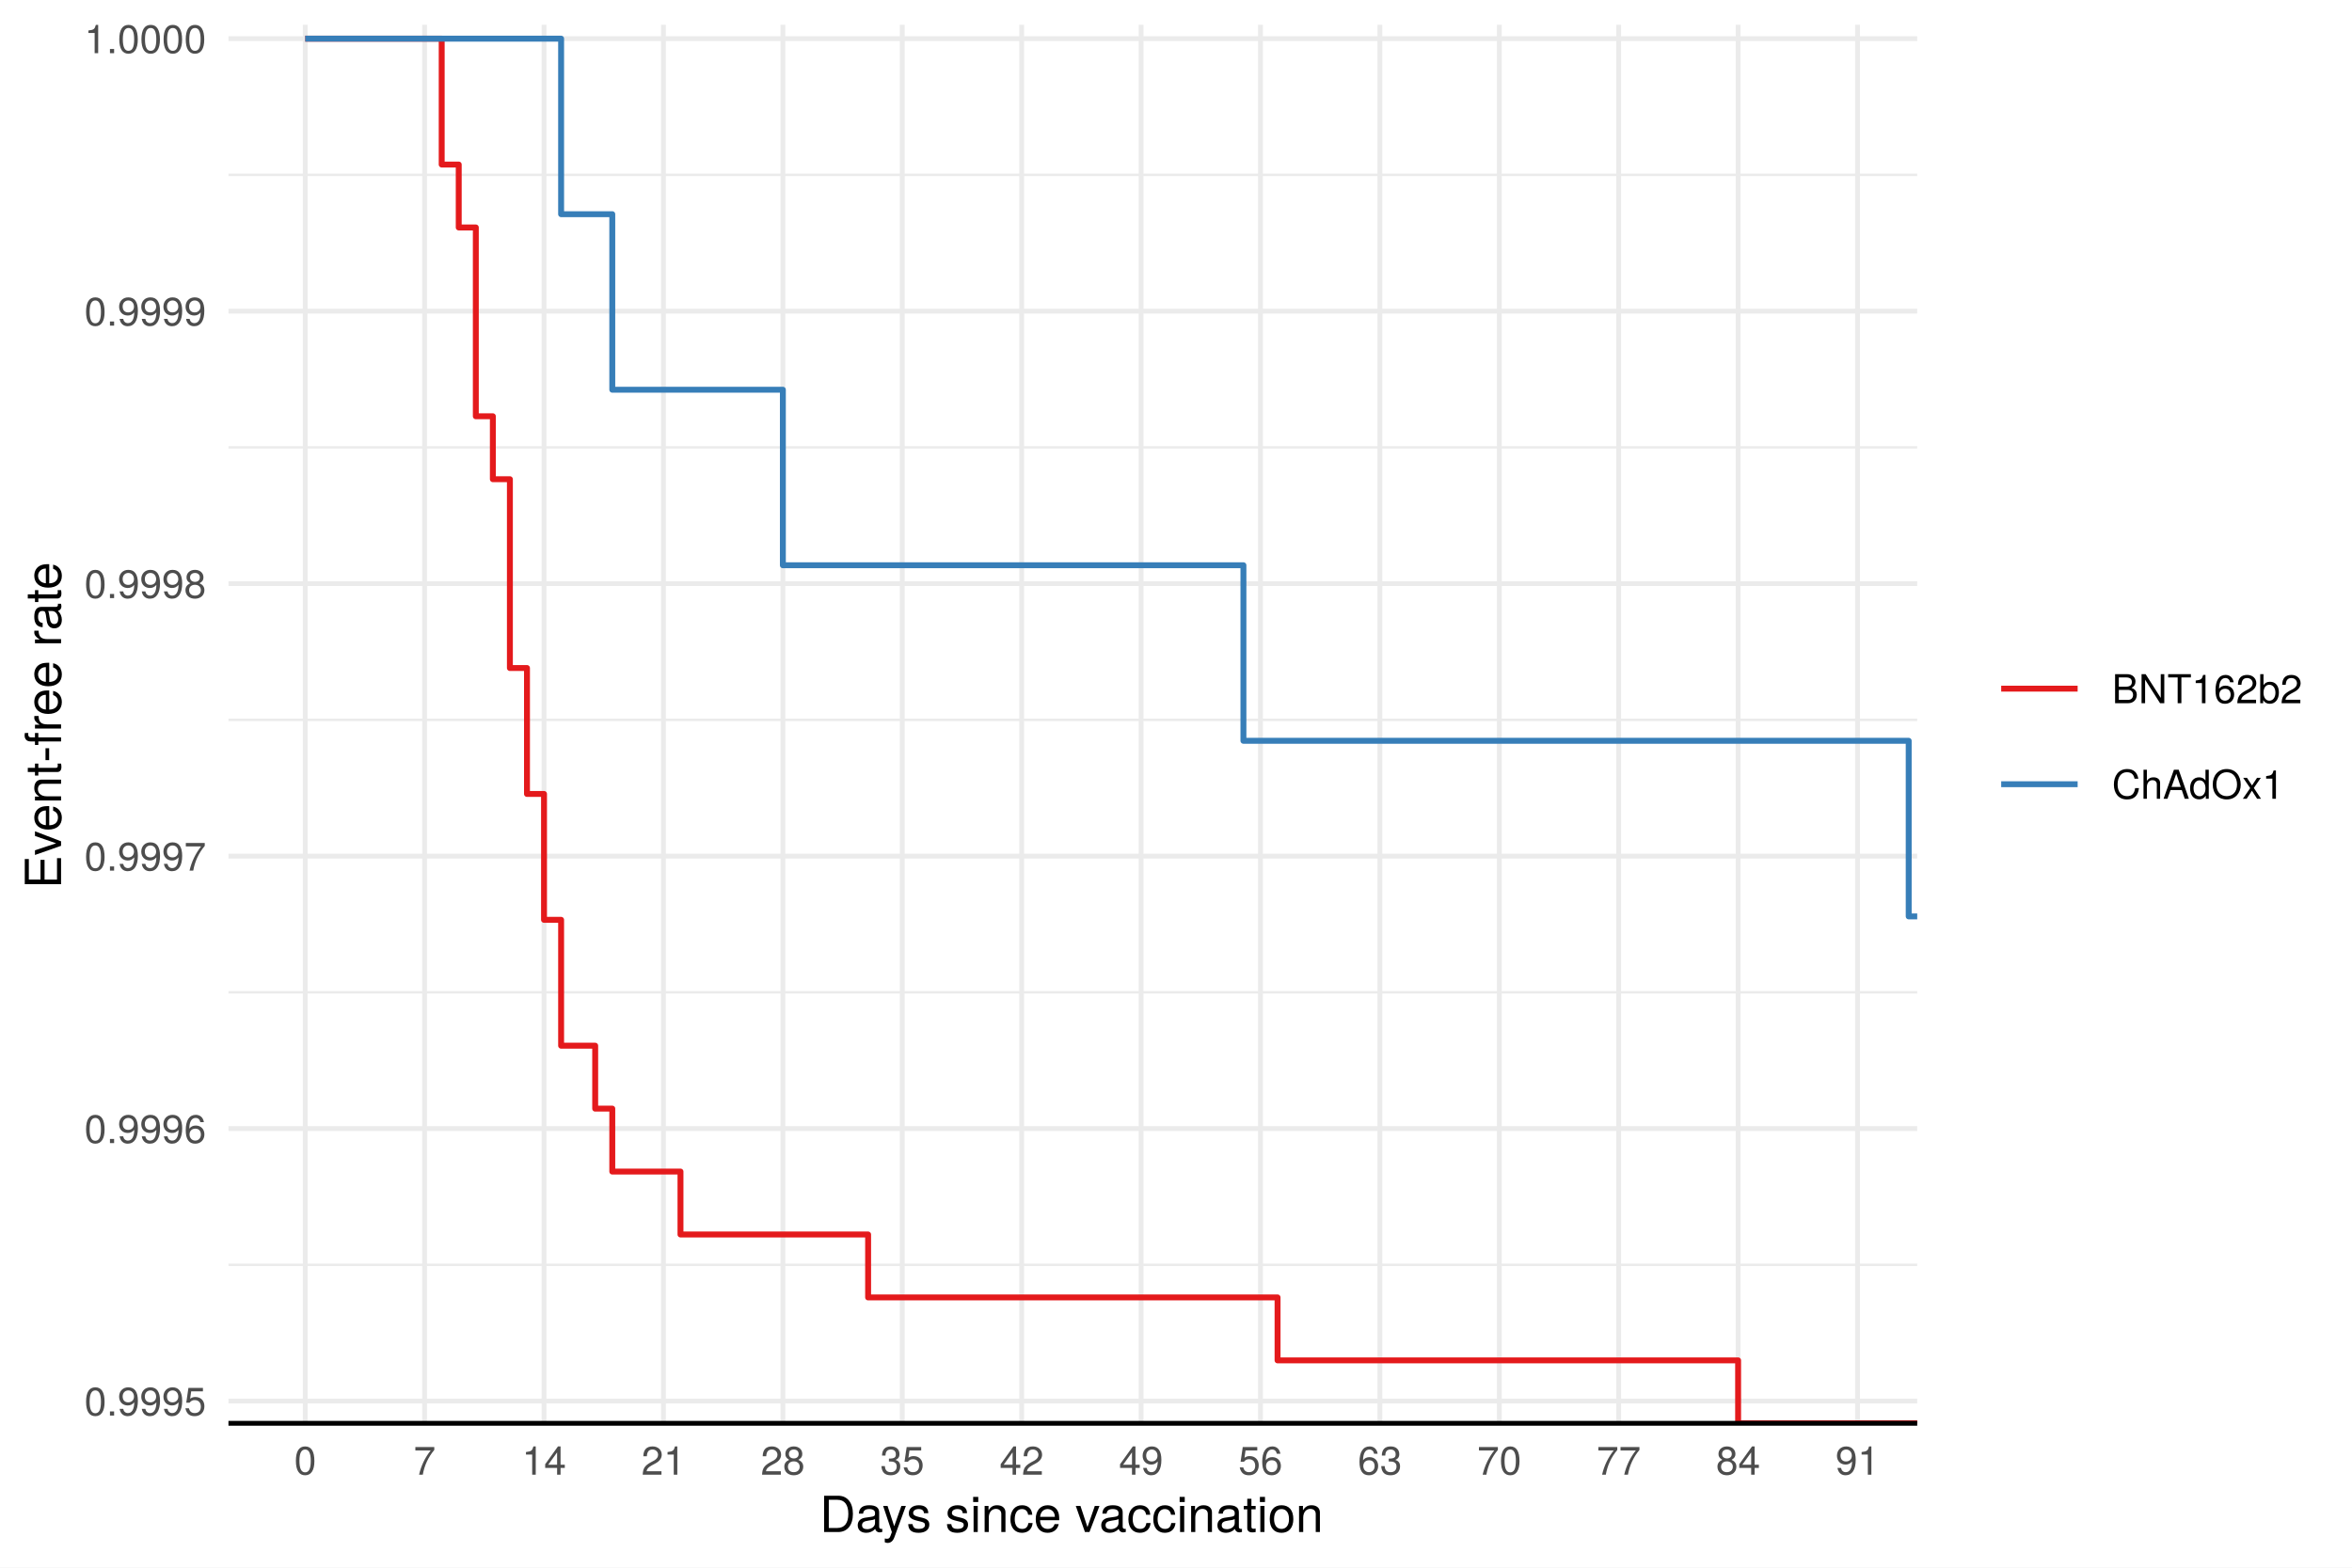
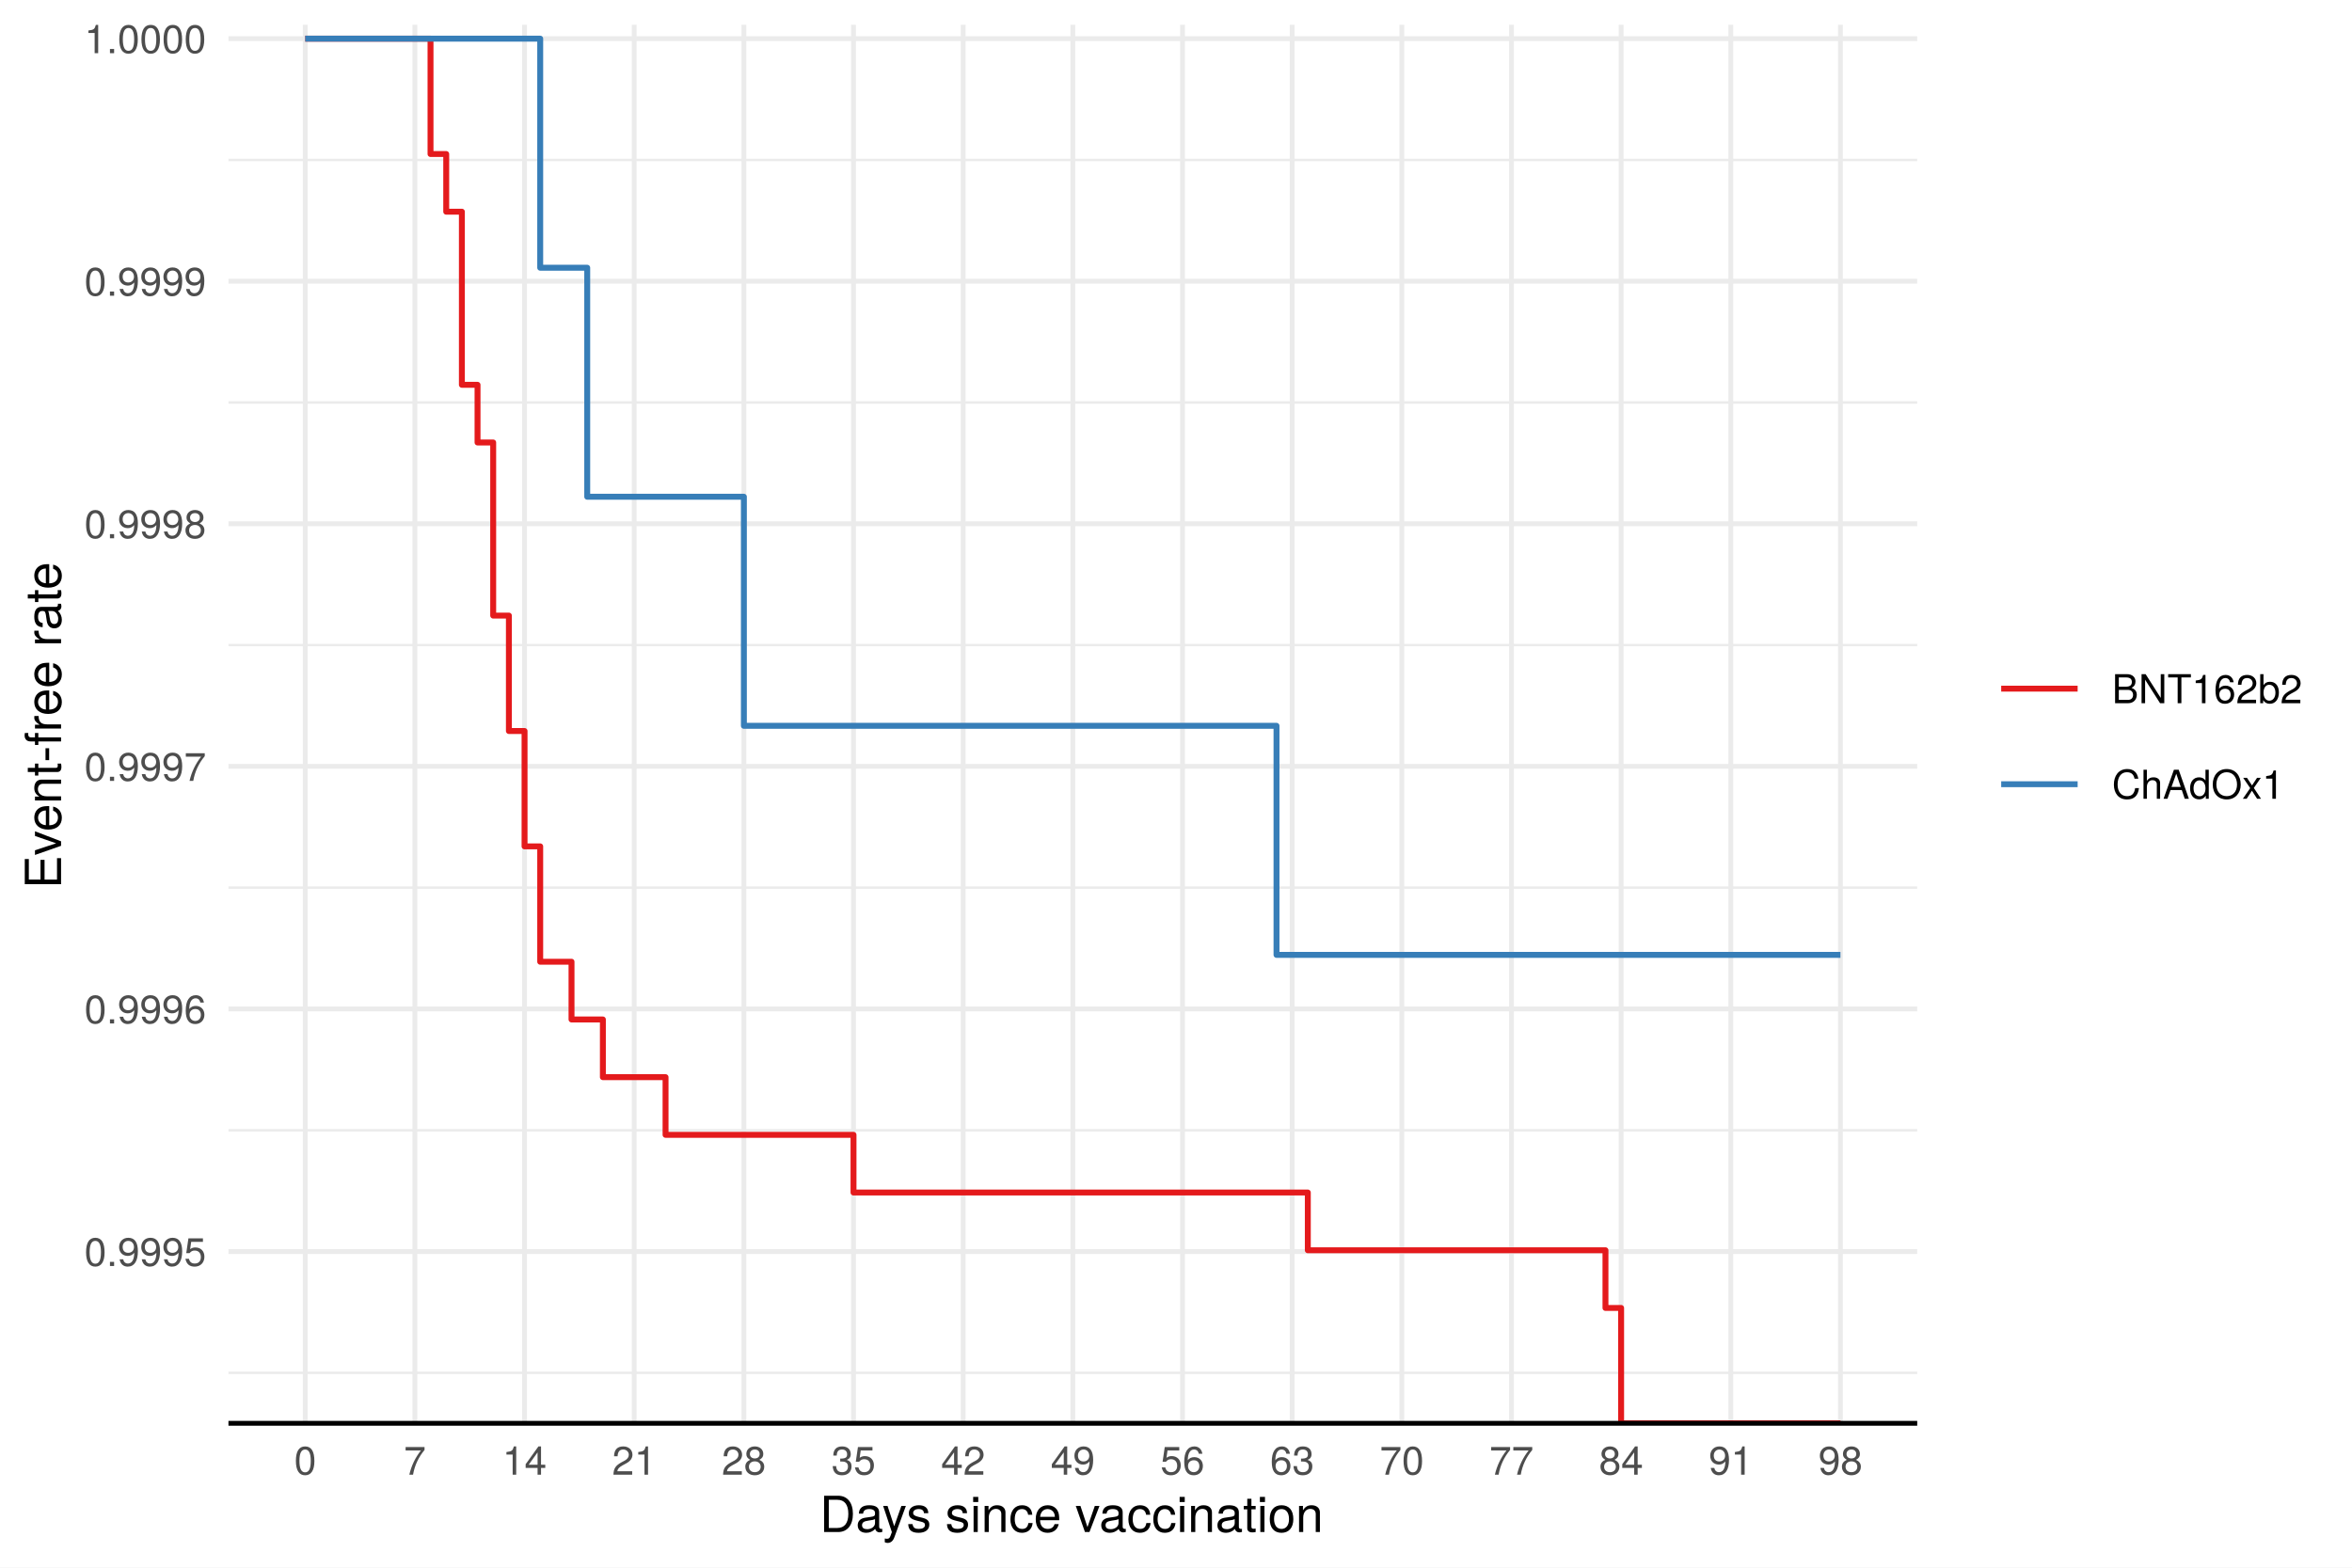
<svg xmlns="http://www.w3.org/2000/svg" viewBox="0 0 425.20 283.46">
  <defs>
    <style type="text/css">
    line, polyline, polygon, path, rect, circle {
      fill: none;
      stroke: #000000;
      stroke-linecap: round;
      stroke-linejoin: round;
      stroke-miterlimit: 10.00;
    }
  </style>
  </defs>
  <rect width="100%" height="100%" style="stroke: none; fill: #FFFFFF;" />
  <defs>
    <clipPath id="cpNDEuMzB8MzQ2LjYwfDI1Ny4zNnw0LjQ4">
      <rect x="41.30" y="4.48" width="305.30" height="252.88" />
    </clipPath>
  </defs>
-   <polyline points="41.30,228.70 346.60,228.70 " style="stroke-width: 0.44; stroke: #EBEBEB; stroke-linecap: butt;" clip-path="url(#cpNDEuMzB8MzQ2LjYwfDI1Ny4zNnw0LjQ4)" />
-   <polyline points="41.30,179.43 346.60,179.43 " style="stroke-width: 0.44; stroke: #EBEBEB; stroke-linecap: butt;" clip-path="url(#cpNDEuMzB8MzQ2LjYwfDI1Ny4zNnw0LjQ4)" />
-   <polyline points="41.30,130.16 346.60,130.16 " style="stroke-width: 0.44; stroke: #EBEBEB; stroke-linecap: butt;" clip-path="url(#cpNDEuMzB8MzQ2LjYwfDI1Ny4zNnw0LjQ4)" />
-   <polyline points="41.30,80.89 346.60,80.89 " style="stroke-width: 0.44; stroke: #EBEBEB; stroke-linecap: butt;" clip-path="url(#cpNDEuMzB8MzQ2LjYwfDI1Ny4zNnw0LjQ4)" />
-   <polyline points="41.30,31.62 346.60,31.62 " style="stroke-width: 0.44; stroke: #EBEBEB; stroke-linecap: butt;" clip-path="url(#cpNDEuMzB8MzQ2LjYwfDI1Ny4zNnw0LjQ4)" />
-   <polyline points="41.30,253.33 346.60,253.33 " style="stroke-width: 0.87; stroke: #EBEBEB; stroke-linecap: butt;" clip-path="url(#cpNDEuMzB8MzQ2LjYwfDI1Ny4zNnw0LjQ4)" />
-   <polyline points="41.30,204.07 346.60,204.07 " style="stroke-width: 0.87; stroke: #EBEBEB; stroke-linecap: butt;" clip-path="url(#cpNDEuMzB8MzQ2LjYwfDI1Ny4zNnw0LjQ4)" />
-   <polyline points="41.30,154.80 346.60,154.80 " style="stroke-width: 0.87; stroke: #EBEBEB; stroke-linecap: butt;" clip-path="url(#cpNDEuMzB8MzQ2LjYwfDI1Ny4zNnw0LjQ4)" />
-   <polyline points="41.30,105.53 346.60,105.53 " style="stroke-width: 0.87; stroke: #EBEBEB; stroke-linecap: butt;" clip-path="url(#cpNDEuMzB8MzQ2LjYwfDI1Ny4zNnw0LjQ4)" />
-   <polyline points="41.30,56.26 346.60,56.26 " style="stroke-width: 0.87; stroke: #EBEBEB; stroke-linecap: butt;" clip-path="url(#cpNDEuMzB8MzQ2LjYwfDI1Ny4zNnw0LjQ4)" />
+   <polyline points="41.30,248.23 346.60,248.23 " style="stroke-width: 0.44; stroke: #EBEBEB; stroke-linecap: butt;" clip-path="url(#cpNDEuMzB8MzQ2LjYwfDI1Ny4zNnw0LjQ4)" />
+   <polyline points="41.30,204.37 346.60,204.37 " style="stroke-width: 0.44; stroke: #EBEBEB; stroke-linecap: butt;" clip-path="url(#cpNDEuMzB8MzQ2LjYwfDI1Ny4zNnw0LjQ4)" />
+   <polyline points="41.30,160.50 346.60,160.50 " style="stroke-width: 0.44; stroke: #EBEBEB; stroke-linecap: butt;" clip-path="url(#cpNDEuMzB8MzQ2LjYwfDI1Ny4zNnw0LjQ4)" />
+   <polyline points="41.30,116.64 346.60,116.64 " style="stroke-width: 0.44; stroke: #EBEBEB; stroke-linecap: butt;" clip-path="url(#cpNDEuMzB8MzQ2LjYwfDI1Ny4zNnw0LjQ4)" />
+   <polyline points="41.30,72.78 346.60,72.78 " style="stroke-width: 0.44; stroke: #EBEBEB; stroke-linecap: butt;" clip-path="url(#cpNDEuMzB8MzQ2LjYwfDI1Ny4zNnw0LjQ4)" />
+   <polyline points="41.30,28.92 346.60,28.92 " style="stroke-width: 0.44; stroke: #EBEBEB; stroke-linecap: butt;" clip-path="url(#cpNDEuMzB8MzQ2LjYwfDI1Ny4zNnw0LjQ4)" />
+   <polyline points="41.30,226.30 346.60,226.30 " style="stroke-width: 0.87; stroke: #EBEBEB; stroke-linecap: butt;" clip-path="url(#cpNDEuMzB8MzQ2LjYwfDI1Ny4zNnw0LjQ4)" />
+   <polyline points="41.30,182.43 346.60,182.43 " style="stroke-width: 0.87; stroke: #EBEBEB; stroke-linecap: butt;" clip-path="url(#cpNDEuMzB8MzQ2LjYwfDI1Ny4zNnw0LjQ4)" />
+   <polyline points="41.30,138.57 346.60,138.57 " style="stroke-width: 0.87; stroke: #EBEBEB; stroke-linecap: butt;" clip-path="url(#cpNDEuMzB8MzQ2LjYwfDI1Ny4zNnw0LjQ4)" />
+   <polyline points="41.30,94.71 346.60,94.71 " style="stroke-width: 0.87; stroke: #EBEBEB; stroke-linecap: butt;" clip-path="url(#cpNDEuMzB8MzQ2LjYwfDI1Ny4zNnw0LjQ4)" />
+   <polyline points="41.30,50.85 346.60,50.85 " style="stroke-width: 0.87; stroke: #EBEBEB; stroke-linecap: butt;" clip-path="url(#cpNDEuMzB8MzQ2LjYwfDI1Ny4zNnw0LjQ4)" />
  <polyline points="41.30,6.99 346.60,6.99 " style="stroke-width: 0.87; stroke: #EBEBEB; stroke-linecap: butt;" clip-path="url(#cpNDEuMzB8MzQ2LjYwfDI1Ny4zNnw0LjQ4)" />
  <polyline points="55.18,257.36 55.18,4.48 " style="stroke-width: 0.87; stroke: #EBEBEB; stroke-linecap: butt;" clip-path="url(#cpNDEuMzB8MzQ2LjYwfDI1Ny4zNnw0LjQ4)" />
-   <polyline points="76.76,257.36 76.76,4.48 " style="stroke-width: 0.87; stroke: #EBEBEB; stroke-linecap: butt;" clip-path="url(#cpNDEuMzB8MzQ2LjYwfDI1Ny4zNnw0LjQ4)" />
-   <polyline points="98.35,257.36 98.35,4.48 " style="stroke-width: 0.87; stroke: #EBEBEB; stroke-linecap: butt;" clip-path="url(#cpNDEuMzB8MzQ2LjYwfDI1Ny4zNnw0LjQ4)" />
-   <polyline points="119.94,257.36 119.94,4.48 " style="stroke-width: 0.87; stroke: #EBEBEB; stroke-linecap: butt;" clip-path="url(#cpNDEuMzB8MzQ2LjYwfDI1Ny4zNnw0LjQ4)" />
-   <polyline points="141.53,257.36 141.53,4.48 " style="stroke-width: 0.87; stroke: #EBEBEB; stroke-linecap: butt;" clip-path="url(#cpNDEuMzB8MzQ2LjYwfDI1Ny4zNnw0LjQ4)" />
-   <polyline points="163.11,257.36 163.11,4.48 " style="stroke-width: 0.87; stroke: #EBEBEB; stroke-linecap: butt;" clip-path="url(#cpNDEuMzB8MzQ2LjYwfDI1Ny4zNnw0LjQ4)" />
-   <polyline points="184.70,257.36 184.70,4.48 " style="stroke-width: 0.87; stroke: #EBEBEB; stroke-linecap: butt;" clip-path="url(#cpNDEuMzB8MzQ2LjYwfDI1Ny4zNnw0LjQ4)" />
-   <polyline points="206.29,257.36 206.29,4.48 " style="stroke-width: 0.87; stroke: #EBEBEB; stroke-linecap: butt;" clip-path="url(#cpNDEuMzB8MzQ2LjYwfDI1Ny4zNnw0LjQ4)" />
-   <polyline points="227.87,257.36 227.87,4.48 " style="stroke-width: 0.87; stroke: #EBEBEB; stroke-linecap: butt;" clip-path="url(#cpNDEuMzB8MzQ2LjYwfDI1Ny4zNnw0LjQ4)" />
-   <polyline points="249.46,257.36 249.46,4.48 " style="stroke-width: 0.87; stroke: #EBEBEB; stroke-linecap: butt;" clip-path="url(#cpNDEuMzB8MzQ2LjYwfDI1Ny4zNnw0LjQ4)" />
-   <polyline points="271.05,257.36 271.05,4.48 " style="stroke-width: 0.87; stroke: #EBEBEB; stroke-linecap: butt;" clip-path="url(#cpNDEuMzB8MzQ2LjYwfDI1Ny4zNnw0LjQ4)" />
-   <polyline points="292.63,257.36 292.63,4.48 " style="stroke-width: 0.87; stroke: #EBEBEB; stroke-linecap: butt;" clip-path="url(#cpNDEuMzB8MzQ2LjYwfDI1Ny4zNnw0LjQ4)" />
-   <polyline points="314.22,257.36 314.22,4.48 " style="stroke-width: 0.87; stroke: #EBEBEB; stroke-linecap: butt;" clip-path="url(#cpNDEuMzB8MzQ2LjYwfDI1Ny4zNnw0LjQ4)" />
-   <polyline points="335.81,257.36 335.81,4.48 " style="stroke-width: 0.87; stroke: #EBEBEB; stroke-linecap: butt;" clip-path="url(#cpNDEuMzB8MzQ2LjYwfDI1Ny4zNnw0LjQ4)" />
-   <polyline points="55.18,6.99 58.26,6.99 58.26,6.99 61.35,6.99 61.35,6.99 64.43,6.99 64.43,6.99 67.51,6.99 67.51,6.99 70.60,6.99 70.60,6.99 73.68,6.99 73.68,6.99 76.76,6.99 76.76,6.99 79.85,6.99 79.85,29.75 82.93,29.75 82.93,41.13 86.02,41.13 86.02,75.27 89.10,75.27 89.10,86.65 92.18,86.65 92.18,120.79 95.27,120.79 95.27,143.56 98.35,143.56 98.35,166.32 101.44,166.32 101.44,189.08 104.52,189.08 104.52,189.08 107.60,189.08 107.60,200.46 110.69,200.46 110.69,211.84 113.77,211.84 113.77,211.84 116.85,211.84 116.85,211.84 119.94,211.84 119.94,211.84 123.02,211.84 123.02,223.22 126.11,223.22 126.11,223.22 129.19,223.22 129.19,223.22 132.27,223.22 132.27,223.22 135.36,223.22 135.36,223.22 138.44,223.22 138.44,223.22 141.53,223.22 141.53,223.22 144.61,223.22 144.61,223.22 147.69,223.22 147.69,223.22 150.78,223.22 150.78,223.22 153.86,223.22 153.86,223.22 156.94,223.22 156.94,234.60 160.03,234.60 160.03,234.60 163.11,234.60 163.11,234.60 166.20,234.60 166.20,234.60 169.28,234.60 169.28,234.60 172.36,234.60 172.36,234.60 175.45,234.60 175.45,234.60 178.53,234.60 178.53,234.60 181.62,234.60 181.62,234.60 184.70,234.60 184.70,234.60 187.78,234.60 187.78,234.60 190.87,234.60 190.87,234.60 193.95,234.60 193.95,234.60 197.03,234.60 197.03,234.60 200.12,234.60 200.12,234.60 203.20,234.60 203.20,234.60 206.29,234.60 206.29,234.60 209.37,234.60 209.37,234.60 212.45,234.60 212.45,234.60 215.54,234.60 215.54,234.60 218.62,234.60 218.62,234.60 221.71,234.60 221.71,234.60 224.79,234.60 224.79,234.60 227.87,234.60 227.87,234.60 230.96,234.60 230.96,245.98 234.04,245.98 234.04,245.98 237.12,245.98 237.12,245.98 240.21,245.98 240.21,245.98 243.29,245.98 243.29,245.98 246.38,245.98 246.38,245.98 249.46,245.98 249.46,245.98 252.54,245.98 252.54,245.98 255.63,245.98 255.63,245.98 258.71,245.98 258.71,245.98 261.80,245.98 261.80,245.98 264.88,245.98 264.88,245.98 267.96,245.98 267.96,245.98 271.05,245.98 271.05,245.98 274.13,245.98 274.13,245.98 277.22,245.98 277.22,245.98 280.30,245.98 280.30,245.98 283.38,245.98 283.38,245.98 286.47,245.98 286.47,245.98 289.55,245.98 289.55,245.98 292.63,245.98 292.63,245.98 295.72,245.98 295.72,245.98 298.80,245.98 298.80,245.98 301.89,245.98 301.89,245.98 304.97,245.98 304.97,245.98 308.05,245.98 308.05,245.98 311.14,245.98 311.14,245.98 314.22,245.98 314.22,257.36 317.31,257.36 317.31,257.36 320.39,257.36 320.39,257.36 323.47,257.36 323.47,257.36 326.56,257.36 326.56,257.36 329.64,257.36 329.64,257.36 332.72,257.36 332.72,257.36 335.81,257.36 335.81,257.36 338.89,257.36 338.89,257.36 341.98,257.36 341.98,257.36 345.06,257.36 345.06,257.36 348.14,257.36 348.14,257.36 351.23,257.36 351.23,257.36 354.31,257.36 354.31,257.36 357.40,257.36 357.40,257.36 360.48,257.36 360.48,257.36 363.56,257.36 363.56,257.36 366.65,257.36 366.65,257.36 369.73,257.36 369.73,257.36 372.81,257.36 372.81,257.36 375.90,257.36 375.90,257.36 378.98,257.36 378.98,257.36 382.07,257.36 382.07,257.36 385.15,257.36 385.15,257.36 388.23,257.36 388.23,257.36 391.32,257.36 391.32,257.36 394.40,257.36 394.40,257.36 397.49,257.36 397.49,257.36 400.57,257.36 400.57,257.36 403.65,257.36 403.65,257.36 " style="stroke-width: 1.07; stroke: #E41A1C; stroke-linecap: butt;" clip-path="url(#cpNDEuMzB8MzQ2LjYwfDI1Ny4zNnw0LjQ4)" />
-   <polyline points="55.18,6.99 58.26,6.99 58.26,6.99 61.35,6.99 61.35,6.99 64.43,6.99 64.43,6.99 67.51,6.99 67.51,6.99 70.60,6.99 70.60,6.99 73.68,6.99 73.68,6.99 76.76,6.99 76.76,6.99 79.85,6.99 79.85,6.99 82.93,6.99 82.93,6.99 86.02,6.99 86.02,6.99 89.10,6.99 89.10,6.99 92.18,6.99 92.18,6.99 95.27,6.99 95.27,6.99 98.35,6.99 98.35,6.99 101.44,6.99 101.44,38.73 104.52,38.73 104.52,38.73 107.60,38.73 107.60,38.73 110.69,38.73 110.69,70.47 113.77,70.47 113.77,70.47 116.85,70.47 116.85,70.47 119.94,70.47 119.94,70.47 123.02,70.47 123.02,70.47 126.11,70.47 126.11,70.47 129.19,70.47 129.19,70.47 132.27,70.47 132.27,70.47 135.36,70.47 135.36,70.47 138.44,70.47 138.44,70.47 141.53,70.47 141.53,102.21 144.61,102.21 144.61,102.21 147.69,102.21 147.69,102.21 150.78,102.21 150.78,102.21 153.86,102.21 153.86,102.21 156.94,102.21 156.94,102.21 160.03,102.21 160.03,102.21 163.11,102.21 163.11,102.21 166.20,102.21 166.20,102.21 169.28,102.21 169.28,102.21 172.36,102.21 172.36,102.21 175.45,102.21 175.45,102.21 178.53,102.21 178.53,102.21 181.62,102.21 181.62,102.21 184.70,102.21 184.70,102.21 187.78,102.21 187.78,102.21 190.87,102.21 190.87,102.21 193.95,102.21 193.95,102.21 197.03,102.21 197.03,102.21 200.12,102.21 200.12,102.21 203.20,102.21 203.20,102.21 206.29,102.21 206.29,102.21 209.37,102.21 209.37,102.21 212.45,102.21 212.45,102.21 215.54,102.21 215.54,102.21 218.62,102.21 218.62,102.21 221.71,102.21 221.71,102.21 224.79,102.21 224.79,133.95 227.87,133.95 227.87,133.95 230.96,133.95 230.96,133.95 234.04,133.95 234.04,133.95 237.12,133.95 237.12,133.95 240.21,133.95 240.21,133.95 243.29,133.95 243.29,133.95 246.38,133.95 246.38,133.95 249.46,133.95 249.46,133.95 252.54,133.95 252.54,133.95 255.63,133.95 255.63,133.95 258.71,133.95 258.71,133.95 261.80,133.95 261.80,133.95 264.88,133.95 264.88,133.95 267.96,133.95 267.96,133.95 271.05,133.95 271.05,133.95 274.13,133.95 274.13,133.95 277.22,133.95 277.22,133.95 280.30,133.95 280.30,133.95 283.38,133.95 283.38,133.95 286.47,133.95 286.47,133.95 289.55,133.95 289.55,133.95 292.63,133.95 292.63,133.95 295.72,133.95 295.72,133.95 298.80,133.95 298.80,133.95 301.89,133.95 301.89,133.95 304.97,133.95 304.97,133.95 308.05,133.95 308.05,133.95 311.14,133.95 311.14,133.95 314.22,133.95 314.22,133.95 317.31,133.95 317.31,133.95 320.39,133.95 320.39,133.95 323.47,133.95 323.47,133.95 326.56,133.95 326.56,133.95 329.64,133.95 329.64,133.95 332.72,133.95 332.72,133.95 335.81,133.95 335.81,133.95 338.89,133.95 338.89,133.95 341.98,133.95 341.98,133.95 345.06,133.95 345.06,165.70 348.14,165.70 348.14,165.70 351.23,165.70 351.23,165.70 354.31,165.70 354.31,165.70 357.40,165.70 357.40,165.70 360.48,165.70 360.48,165.70 363.56,165.70 363.56,165.70 366.65,165.70 366.65,165.70 369.73,165.70 369.73,165.70 372.81,165.70 372.81,165.70 375.90,165.70 375.90,165.70 378.98,165.70 378.98,165.70 382.07,165.70 382.07,165.70 385.15,165.70 385.15,165.70 388.23,165.70 388.23,165.70 391.32,165.70 391.32,165.70 394.40,165.70 394.40,165.70 397.49,165.70 397.49,165.70 400.57,165.70 400.57,165.70 403.65,165.70 403.65,165.70 " style="stroke-width: 1.07; stroke: #377EB8; stroke-linecap: butt;" clip-path="url(#cpNDEuMzB8MzQ2LjYwfDI1Ny4zNnw0LjQ4)" />
+   <polyline points="75.00,257.36 75.00,4.48 " style="stroke-width: 0.87; stroke: #EBEBEB; stroke-linecap: butt;" clip-path="url(#cpNDEuMzB8MzQ2LjYwfDI1Ny4zNnw0LjQ4)" />
+   <polyline points="94.83,257.36 94.83,4.48 " style="stroke-width: 0.87; stroke: #EBEBEB; stroke-linecap: butt;" clip-path="url(#cpNDEuMzB8MzQ2LjYwfDI1Ny4zNnw0LjQ4)" />
+   <polyline points="114.65,257.36 114.65,4.48 " style="stroke-width: 0.87; stroke: #EBEBEB; stroke-linecap: butt;" clip-path="url(#cpNDEuMzB8MzQ2LjYwfDI1Ny4zNnw0LjQ4)" />
+   <polyline points="134.48,257.36 134.48,4.48 " style="stroke-width: 0.87; stroke: #EBEBEB; stroke-linecap: butt;" clip-path="url(#cpNDEuMzB8MzQ2LjYwfDI1Ny4zNnw0LjQ4)" />
+   <polyline points="154.30,257.36 154.30,4.48 " style="stroke-width: 0.87; stroke: #EBEBEB; stroke-linecap: butt;" clip-path="url(#cpNDEuMzB8MzQ2LjYwfDI1Ny4zNnw0LjQ4)" />
+   <polyline points="174.13,257.36 174.13,4.48 " style="stroke-width: 0.87; stroke: #EBEBEB; stroke-linecap: butt;" clip-path="url(#cpNDEuMzB8MzQ2LjYwfDI1Ny4zNnw0LjQ4)" />
+   <polyline points="193.95,257.36 193.95,4.48 " style="stroke-width: 0.87; stroke: #EBEBEB; stroke-linecap: butt;" clip-path="url(#cpNDEuMzB8MzQ2LjYwfDI1Ny4zNnw0LjQ4)" />
+   <polyline points="213.78,257.36 213.78,4.48 " style="stroke-width: 0.87; stroke: #EBEBEB; stroke-linecap: butt;" clip-path="url(#cpNDEuMzB8MzQ2LjYwfDI1Ny4zNnw0LjQ4)" />
+   <polyline points="233.60,257.36 233.60,4.48 " style="stroke-width: 0.87; stroke: #EBEBEB; stroke-linecap: butt;" clip-path="url(#cpNDEuMzB8MzQ2LjYwfDI1Ny4zNnw0LjQ4)" />
+   <polyline points="253.43,257.36 253.43,4.48 " style="stroke-width: 0.87; stroke: #EBEBEB; stroke-linecap: butt;" clip-path="url(#cpNDEuMzB8MzQ2LjYwfDI1Ny4zNnw0LjQ4)" />
+   <polyline points="273.25,257.36 273.25,4.48 " style="stroke-width: 0.87; stroke: #EBEBEB; stroke-linecap: butt;" clip-path="url(#cpNDEuMzB8MzQ2LjYwfDI1Ny4zNnw0LjQ4)" />
+   <polyline points="293.07,257.36 293.07,4.48 " style="stroke-width: 0.87; stroke: #EBEBEB; stroke-linecap: butt;" clip-path="url(#cpNDEuMzB8MzQ2LjYwfDI1Ny4zNnw0LjQ4)" />
+   <polyline points="312.90,257.36 312.90,4.48 " style="stroke-width: 0.87; stroke: #EBEBEB; stroke-linecap: butt;" clip-path="url(#cpNDEuMzB8MzQ2LjYwfDI1Ny4zNnw0LjQ4)" />
+   <polyline points="332.72,257.36 332.72,4.48 " style="stroke-width: 0.87; stroke: #EBEBEB; stroke-linecap: butt;" clip-path="url(#cpNDEuMzB8MzQ2LjYwfDI1Ny4zNnw0LjQ4)" />
+   <polyline points="55.18,6.99 58.01,6.99 58.01,6.99 60.84,6.99 60.84,6.99 63.67,6.99 63.67,6.99 66.51,6.99 66.51,6.99 69.34,6.99 69.34,6.99 72.17,6.99 72.17,6.99 75.00,6.99 75.00,6.99 77.83,6.99 77.83,27.85 80.67,27.85 80.67,38.28 83.50,38.28 83.50,69.58 86.33,69.58 86.33,80.01 89.16,80.01 89.16,111.31 92.00,111.31 92.00,132.18 94.83,132.18 94.83,153.04 97.66,153.04 97.66,173.90 100.49,173.90 100.49,173.90 103.32,173.90 103.32,184.34 106.16,184.34 106.16,184.34 108.99,184.34 108.99,194.77 111.82,194.77 111.82,194.77 114.65,194.77 114.65,194.77 117.48,194.77 117.48,194.77 120.32,194.77 120.32,205.20 123.15,205.20 123.15,205.20 125.98,205.20 125.98,205.20 128.81,205.20 128.81,205.20 131.64,205.20 131.64,205.20 134.48,205.20 134.48,205.20 137.31,205.20 137.31,205.20 140.14,205.20 140.14,205.20 142.97,205.20 142.97,205.20 145.81,205.20 145.81,205.20 148.64,205.20 148.64,205.20 151.47,205.20 151.47,205.20 154.30,205.20 154.30,215.63 157.13,215.63 157.13,215.63 159.97,215.63 159.97,215.63 162.80,215.63 162.80,215.63 165.63,215.63 165.63,215.63 168.46,215.63 168.46,215.63 171.29,215.63 171.29,215.63 174.13,215.63 174.13,215.63 176.96,215.63 176.96,215.63 179.79,215.63 179.79,215.63 182.62,215.63 182.62,215.63 185.45,215.63 185.45,215.63 188.29,215.63 188.29,215.63 191.12,215.63 191.12,215.63 193.95,215.63 193.95,215.63 196.78,215.63 196.78,215.63 199.62,215.63 199.62,215.63 202.45,215.63 202.45,215.63 205.28,215.63 205.28,215.63 208.11,215.63 208.11,215.63 210.94,215.63 210.94,215.63 213.78,215.63 213.78,215.63 216.61,215.63 216.61,215.63 219.44,215.63 219.44,215.63 222.27,215.63 222.27,215.63 225.10,215.63 225.10,215.63 227.94,215.63 227.94,215.63 230.77,215.63 230.77,215.63 233.60,215.63 233.60,215.63 236.43,215.63 236.43,226.07 239.26,226.07 239.26,226.07 242.10,226.07 242.10,226.07 244.93,226.07 244.93,226.07 247.76,226.07 247.76,226.07 250.59,226.07 250.59,226.07 253.43,226.07 253.43,226.07 256.26,226.07 256.26,226.07 259.09,226.07 259.09,226.07 261.92,226.07 261.92,226.07 264.75,226.07 264.75,226.07 267.59,226.07 267.59,226.07 270.42,226.07 270.42,226.07 273.25,226.07 273.25,226.07 276.08,226.07 276.08,226.07 278.91,226.07 278.91,226.07 281.75,226.07 281.75,226.07 284.58,226.07 284.58,226.07 287.41,226.07 287.41,226.07 290.24,226.07 290.24,236.50 293.07,236.50 293.07,257.36 295.91,257.36 295.91,257.36 298.74,257.36 298.74,257.36 301.57,257.36 301.57,257.36 304.40,257.36 304.40,257.36 307.24,257.36 307.24,257.36 310.07,257.36 310.07,257.36 312.90,257.36 312.90,257.36 315.73,257.36 315.73,257.36 318.56,257.36 318.56,257.36 321.40,257.36 321.40,257.36 324.23,257.36 324.23,257.36 327.06,257.36 327.06,257.36 329.89,257.36 329.89,257.36 332.72,257.36 332.72,257.36 " style="stroke-width: 1.07; stroke: #E41A1C; stroke-linecap: butt;" clip-path="url(#cpNDEuMzB8MzQ2LjYwfDI1Ny4zNnw0LjQ4)" />
+   <polyline points="55.18,6.99 58.01,6.99 58.01,6.99 60.84,6.99 60.84,6.99 63.67,6.99 63.67,6.99 66.51,6.99 66.51,6.99 69.34,6.99 69.34,6.99 72.17,6.99 72.17,6.99 75.00,6.99 75.00,6.99 77.83,6.99 77.83,6.99 80.67,6.99 80.67,6.99 83.50,6.99 83.50,6.99 86.33,6.99 86.33,6.99 89.16,6.99 89.16,6.99 92.00,6.99 92.00,6.99 94.83,6.99 94.83,6.99 97.66,6.99 97.66,48.41 100.49,48.41 100.49,48.41 103.32,48.41 103.32,48.41 106.16,48.41 106.16,89.82 108.99,89.82 108.99,89.82 111.82,89.82 111.82,89.82 114.65,89.82 114.65,89.82 117.48,89.82 117.48,89.82 120.32,89.82 120.32,89.82 123.15,89.82 123.15,89.82 125.98,89.82 125.98,89.82 128.81,89.82 128.81,89.82 131.64,89.82 131.64,89.82 134.48,89.82 134.48,131.24 137.31,131.24 137.31,131.24 140.14,131.24 140.14,131.24 142.97,131.24 142.97,131.24 145.81,131.24 145.81,131.24 148.64,131.24 148.64,131.24 151.47,131.24 151.47,131.24 154.30,131.24 154.30,131.24 157.13,131.24 157.13,131.24 159.97,131.24 159.97,131.24 162.80,131.24 162.80,131.24 165.63,131.24 165.63,131.24 168.46,131.24 168.46,131.24 171.29,131.24 171.29,131.24 174.13,131.24 174.13,131.24 176.96,131.24 176.96,131.24 179.79,131.24 179.79,131.24 182.62,131.24 182.62,131.24 185.45,131.24 185.45,131.24 188.29,131.24 188.29,131.24 191.12,131.24 191.12,131.24 193.95,131.24 193.95,131.24 196.78,131.24 196.78,131.24 199.62,131.24 199.62,131.24 202.45,131.24 202.45,131.24 205.28,131.24 205.28,131.24 208.11,131.24 208.11,131.24 210.94,131.24 210.94,131.24 213.78,131.24 213.78,131.24 216.61,131.24 216.61,131.24 219.44,131.24 219.44,131.24 222.27,131.24 222.27,131.24 225.10,131.24 225.10,131.24 227.94,131.24 227.94,131.24 230.77,131.24 230.77,172.66 233.60,172.66 233.60,172.66 236.43,172.66 236.43,172.66 239.26,172.66 239.26,172.66 242.10,172.66 242.10,172.66 244.93,172.66 244.93,172.66 247.76,172.66 247.76,172.66 250.59,172.66 250.59,172.66 253.43,172.66 253.43,172.66 256.26,172.66 256.26,172.66 259.09,172.66 259.09,172.66 261.92,172.66 261.92,172.66 264.75,172.66 264.75,172.66 267.59,172.66 267.59,172.66 270.42,172.66 270.42,172.66 273.25,172.66 273.25,172.66 276.08,172.66 276.08,172.66 278.91,172.66 278.91,172.66 281.75,172.66 281.75,172.66 284.58,172.66 284.58,172.66 287.41,172.66 287.41,172.66 290.24,172.66 290.24,172.66 293.07,172.66 293.07,172.66 295.91,172.66 295.91,172.66 298.74,172.66 298.74,172.66 301.57,172.66 301.57,172.66 304.40,172.66 304.40,172.66 307.24,172.66 307.24,172.66 310.07,172.66 310.07,172.66 312.90,172.66 312.90,172.66 315.73,172.66 315.73,172.66 318.56,172.66 318.56,172.66 321.40,172.66 321.40,172.66 324.23,172.66 324.23,172.66 327.06,172.66 327.06,172.66 329.89,172.66 329.89,172.66 332.72,172.66 332.72,172.66 " style="stroke-width: 1.07; stroke: #377EB8; stroke-linecap: butt;" clip-path="url(#cpNDEuMzB8MzQ2LjYwfDI1Ny4zNnw0LjQ4)" />
  <defs>
    <clipPath id="cpMC4wMHw0MjUuMjB8MjgzLjQ2fDAuMDA=">
      <rect x="0.00" y="0.00" width="425.20" height="283.46" />
    </clipPath>
  </defs>
  <g clip-path="url(#cpMC4wMHw0MjUuMjB8MjgzLjQ2fDAuMDA=)">
-     <text x="15.25" y="255.96" style="font-size: 7.20px; fill: #4D4D4D; font-family: TeX Gyre Heros;" textLength="22.02px" lengthAdjust="spacingAndGlyphs">0.9995</text>
+     <text x="15.25" y="228.92" style="font-size: 7.20px; fill: #4D4D4D; font-family: TeX Gyre Heros;" textLength="22.02px" lengthAdjust="spacingAndGlyphs">0.9995</text>
  </g>
  <g clip-path="url(#cpMC4wMHw0MjUuMjB8MjgzLjQ2fDAuMDA=)">
-     <text x="15.25" y="206.69" style="font-size: 7.20px; fill: #4D4D4D; font-family: TeX Gyre Heros;" textLength="22.02px" lengthAdjust="spacingAndGlyphs">0.9996</text>
+     <text x="15.25" y="185.06" style="font-size: 7.20px; fill: #4D4D4D; font-family: TeX Gyre Heros;" textLength="22.02px" lengthAdjust="spacingAndGlyphs">0.9996</text>
  </g>
  <g clip-path="url(#cpMC4wMHw0MjUuMjB8MjgzLjQ2fDAuMDA=)">
-     <text x="15.25" y="157.42" style="font-size: 7.20px; fill: #4D4D4D; font-family: TeX Gyre Heros;" textLength="22.02px" lengthAdjust="spacingAndGlyphs">0.9997</text>
+     <text x="15.25" y="141.20" style="font-size: 7.20px; fill: #4D4D4D; font-family: TeX Gyre Heros;" textLength="22.02px" lengthAdjust="spacingAndGlyphs">0.9997</text>
  </g>
  <g clip-path="url(#cpMC4wMHw0MjUuMjB8MjgzLjQ2fDAuMDA=)">
-     <text x="15.25" y="108.15" style="font-size: 7.20px; fill: #4D4D4D; font-family: TeX Gyre Heros;" textLength="22.02px" lengthAdjust="spacingAndGlyphs">0.9998</text>
+     <text x="15.25" y="97.33" style="font-size: 7.20px; fill: #4D4D4D; font-family: TeX Gyre Heros;" textLength="22.02px" lengthAdjust="spacingAndGlyphs">0.9998</text>
  </g>
  <g clip-path="url(#cpMC4wMHw0MjUuMjB8MjgzLjQ2fDAuMDA=)">
-     <text x="15.25" y="58.88" style="font-size: 7.20px; fill: #4D4D4D; font-family: TeX Gyre Heros;" textLength="22.02px" lengthAdjust="spacingAndGlyphs">0.9999</text>
+     <text x="15.25" y="53.47" style="font-size: 7.20px; fill: #4D4D4D; font-family: TeX Gyre Heros;" textLength="22.02px" lengthAdjust="spacingAndGlyphs">0.9999</text>
  </g>
  <g clip-path="url(#cpMC4wMHw0MjUuMjB8MjgzLjQ2fDAuMDA=)">
    <text x="15.25" y="9.61" style="font-size: 7.20px; fill: #4D4D4D; font-family: TeX Gyre Heros;" textLength="22.02px" lengthAdjust="spacingAndGlyphs">1.0000</text>
  </g>
  <polyline points="41.30,257.36 346.60,257.36 " style="stroke-width: 0.87; stroke-linecap: butt;" clip-path="url(#cpMC4wMHw0MjUuMjB8MjgzLjQ2fDAuMDA=)" />
  <g clip-path="url(#cpMC4wMHw0MjUuMjB8MjgzLjQ2fDAuMDA=)">
    <text x="53.18" y="266.65" style="font-size: 7.20px; fill: #4D4D4D; font-family: TeX Gyre Heros;" textLength="4.00px" lengthAdjust="spacingAndGlyphs">0</text>
  </g>
  <g clip-path="url(#cpMC4wMHw0MjUuMjB8MjgzLjQ2fDAuMDA=)">
-     <text x="74.76" y="266.65" style="font-size: 7.20px; fill: #4D4D4D; font-family: TeX Gyre Heros;" textLength="4.00px" lengthAdjust="spacingAndGlyphs">7</text>
+     <text x="73.00" y="266.65" style="font-size: 7.20px; fill: #4D4D4D; font-family: TeX Gyre Heros;" textLength="4.00px" lengthAdjust="spacingAndGlyphs">7</text>
  </g>
  <g clip-path="url(#cpMC4wMHw0MjUuMjB8MjgzLjQ2fDAuMDA=)">
-     <text x="94.35" y="266.65" style="font-size: 7.20px; fill: #4D4D4D; font-family: TeX Gyre Heros;" textLength="8.01px" lengthAdjust="spacingAndGlyphs">14</text>
+     <text x="90.82" y="266.65" style="font-size: 7.20px; fill: #4D4D4D; font-family: TeX Gyre Heros;" textLength="8.01px" lengthAdjust="spacingAndGlyphs">14</text>
  </g>
  <g clip-path="url(#cpMC4wMHw0MjUuMjB8MjgzLjQ2fDAuMDA=)">
-     <text x="115.94" y="266.65" style="font-size: 7.20px; fill: #4D4D4D; font-family: TeX Gyre Heros;" textLength="8.01px" lengthAdjust="spacingAndGlyphs">21</text>
+     <text x="110.65" y="266.65" style="font-size: 7.20px; fill: #4D4D4D; font-family: TeX Gyre Heros;" textLength="8.01px" lengthAdjust="spacingAndGlyphs">21</text>
  </g>
  <g clip-path="url(#cpMC4wMHw0MjUuMjB8MjgzLjQ2fDAuMDA=)">
-     <text x="137.52" y="266.65" style="font-size: 7.20px; fill: #4D4D4D; font-family: TeX Gyre Heros;" textLength="8.01px" lengthAdjust="spacingAndGlyphs">28</text>
+     <text x="130.47" y="266.65" style="font-size: 7.20px; fill: #4D4D4D; font-family: TeX Gyre Heros;" textLength="8.01px" lengthAdjust="spacingAndGlyphs">28</text>
  </g>
  <g clip-path="url(#cpMC4wMHw0MjUuMjB8MjgzLjQ2fDAuMDA=)">
-     <text x="159.11" y="266.65" style="font-size: 7.20px; fill: #4D4D4D; font-family: TeX Gyre Heros;" textLength="8.01px" lengthAdjust="spacingAndGlyphs">35</text>
+     <text x="150.30" y="266.65" style="font-size: 7.20px; fill: #4D4D4D; font-family: TeX Gyre Heros;" textLength="8.01px" lengthAdjust="spacingAndGlyphs">35</text>
  </g>
  <g clip-path="url(#cpMC4wMHw0MjUuMjB8MjgzLjQ2fDAuMDA=)">
-     <text x="180.70" y="266.65" style="font-size: 7.20px; fill: #4D4D4D; font-family: TeX Gyre Heros;" textLength="8.01px" lengthAdjust="spacingAndGlyphs">42</text>
+     <text x="170.12" y="266.65" style="font-size: 7.20px; fill: #4D4D4D; font-family: TeX Gyre Heros;" textLength="8.01px" lengthAdjust="spacingAndGlyphs">42</text>
  </g>
  <g clip-path="url(#cpMC4wMHw0MjUuMjB8MjgzLjQ2fDAuMDA=)">
-     <text x="202.28" y="266.65" style="font-size: 7.20px; fill: #4D4D4D; font-family: TeX Gyre Heros;" textLength="8.01px" lengthAdjust="spacingAndGlyphs">49</text>
+     <text x="189.95" y="266.65" style="font-size: 7.20px; fill: #4D4D4D; font-family: TeX Gyre Heros;" textLength="8.01px" lengthAdjust="spacingAndGlyphs">49</text>
  </g>
  <g clip-path="url(#cpMC4wMHw0MjUuMjB8MjgzLjQ2fDAuMDA=)">
-     <text x="223.87" y="266.65" style="font-size: 7.20px; fill: #4D4D4D; font-family: TeX Gyre Heros;" textLength="8.01px" lengthAdjust="spacingAndGlyphs">56</text>
+     <text x="209.77" y="266.65" style="font-size: 7.20px; fill: #4D4D4D; font-family: TeX Gyre Heros;" textLength="8.01px" lengthAdjust="spacingAndGlyphs">56</text>
  </g>
  <g clip-path="url(#cpMC4wMHw0MjUuMjB8MjgzLjQ2fDAuMDA=)">
-     <text x="245.46" y="266.65" style="font-size: 7.20px; fill: #4D4D4D; font-family: TeX Gyre Heros;" textLength="8.01px" lengthAdjust="spacingAndGlyphs">63</text>
+     <text x="229.60" y="266.65" style="font-size: 7.20px; fill: #4D4D4D; font-family: TeX Gyre Heros;" textLength="8.01px" lengthAdjust="spacingAndGlyphs">63</text>
  </g>
  <g clip-path="url(#cpMC4wMHw0MjUuMjB8MjgzLjQ2fDAuMDA=)">
-     <text x="267.04" y="266.65" style="font-size: 7.20px; fill: #4D4D4D; font-family: TeX Gyre Heros;" textLength="8.01px" lengthAdjust="spacingAndGlyphs">70</text>
+     <text x="249.42" y="266.65" style="font-size: 7.20px; fill: #4D4D4D; font-family: TeX Gyre Heros;" textLength="8.01px" lengthAdjust="spacingAndGlyphs">70</text>
  </g>
  <g clip-path="url(#cpMC4wMHw0MjUuMjB8MjgzLjQ2fDAuMDA=)">
-     <text x="288.63" y="266.65" style="font-size: 7.20px; fill: #4D4D4D; font-family: TeX Gyre Heros;" textLength="8.01px" lengthAdjust="spacingAndGlyphs">77</text>
+     <text x="269.25" y="266.65" style="font-size: 7.20px; fill: #4D4D4D; font-family: TeX Gyre Heros;" textLength="8.01px" lengthAdjust="spacingAndGlyphs">77</text>
  </g>
  <g clip-path="url(#cpMC4wMHw0MjUuMjB8MjgzLjQ2fDAuMDA=)">
-     <text x="310.22" y="266.65" style="font-size: 7.20px; fill: #4D4D4D; font-family: TeX Gyre Heros;" textLength="8.01px" lengthAdjust="spacingAndGlyphs">84</text>
+     <text x="289.07" y="266.65" style="font-size: 7.20px; fill: #4D4D4D; font-family: TeX Gyre Heros;" textLength="8.01px" lengthAdjust="spacingAndGlyphs">84</text>
  </g>
  <g clip-path="url(#cpMC4wMHw0MjUuMjB8MjgzLjQ2fDAuMDA=)">
-     <text x="331.81" y="266.65" style="font-size: 7.20px; fill: #4D4D4D; font-family: TeX Gyre Heros;" textLength="8.01px" lengthAdjust="spacingAndGlyphs">91</text>
+     <text x="308.90" y="266.65" style="font-size: 7.20px; fill: #4D4D4D; font-family: TeX Gyre Heros;" textLength="8.01px" lengthAdjust="spacingAndGlyphs">91</text>
+   </g>
+   <g clip-path="url(#cpMC4wMHw0MjUuMjB8MjgzLjQ2fDAuMDA=)">
+     <text x="328.72" y="266.65" style="font-size: 7.20px; fill: #4D4D4D; font-family: TeX Gyre Heros;" textLength="8.01px" lengthAdjust="spacingAndGlyphs">98</text>
  </g>
  <g clip-path="url(#cpMC4wMHw0MjUuMjB8MjgzLjQ2fDAuMDA=)">
    <text x="148.19" y="277.02" style="font-size: 9.00px; font-family: TeX Gyre Heros;" textLength="91.53px" lengthAdjust="spacingAndGlyphs">Days since vaccination</text>
  </g>
  <g clip-path="url(#cpMC4wMHw0MjUuMjB8MjgzLjQ2fDAuMDA=)">
    <text transform="translate(11.04,160.69) rotate(-90)" style="font-size: 9.00px; font-family: TeX Gyre Heros;" textLength="59.53px" lengthAdjust="spacingAndGlyphs">Event-free rate</text>
  </g>
  <line x1="361.78" y1="124.52" x2="375.60" y2="124.52" style="stroke-width: 1.07; stroke: #E41A1C; stroke-linecap: butt;" clip-path="url(#cpMC4wMHw0MjUuMjB8MjgzLjQ2fDAuMDA=)" />
  <line x1="361.78" y1="141.80" x2="375.60" y2="141.80" style="stroke-width: 1.07; stroke: #377EB8; stroke-linecap: butt;" clip-path="url(#cpMC4wMHw0MjUuMjB8MjgzLjQ2fDAuMDA=)" />
  <g clip-path="url(#cpMC4wMHw0MjUuMjB8MjgzLjQ2fDAuMDA=)">
    <text x="381.81" y="127.15" style="font-size: 7.20px; font-family: TeX Gyre Heros;" textLength="34.42px" lengthAdjust="spacingAndGlyphs">BNT162b2</text>
  </g>
  <g clip-path="url(#cpMC4wMHw0MjUuMjB8MjgzLjQ2fDAuMDA=)">
    <text x="381.81" y="144.43" style="font-size: 7.20px; font-family: TeX Gyre Heros;" textLength="31.21px" lengthAdjust="spacingAndGlyphs">ChAdOx1</text>
  </g>
</svg>
